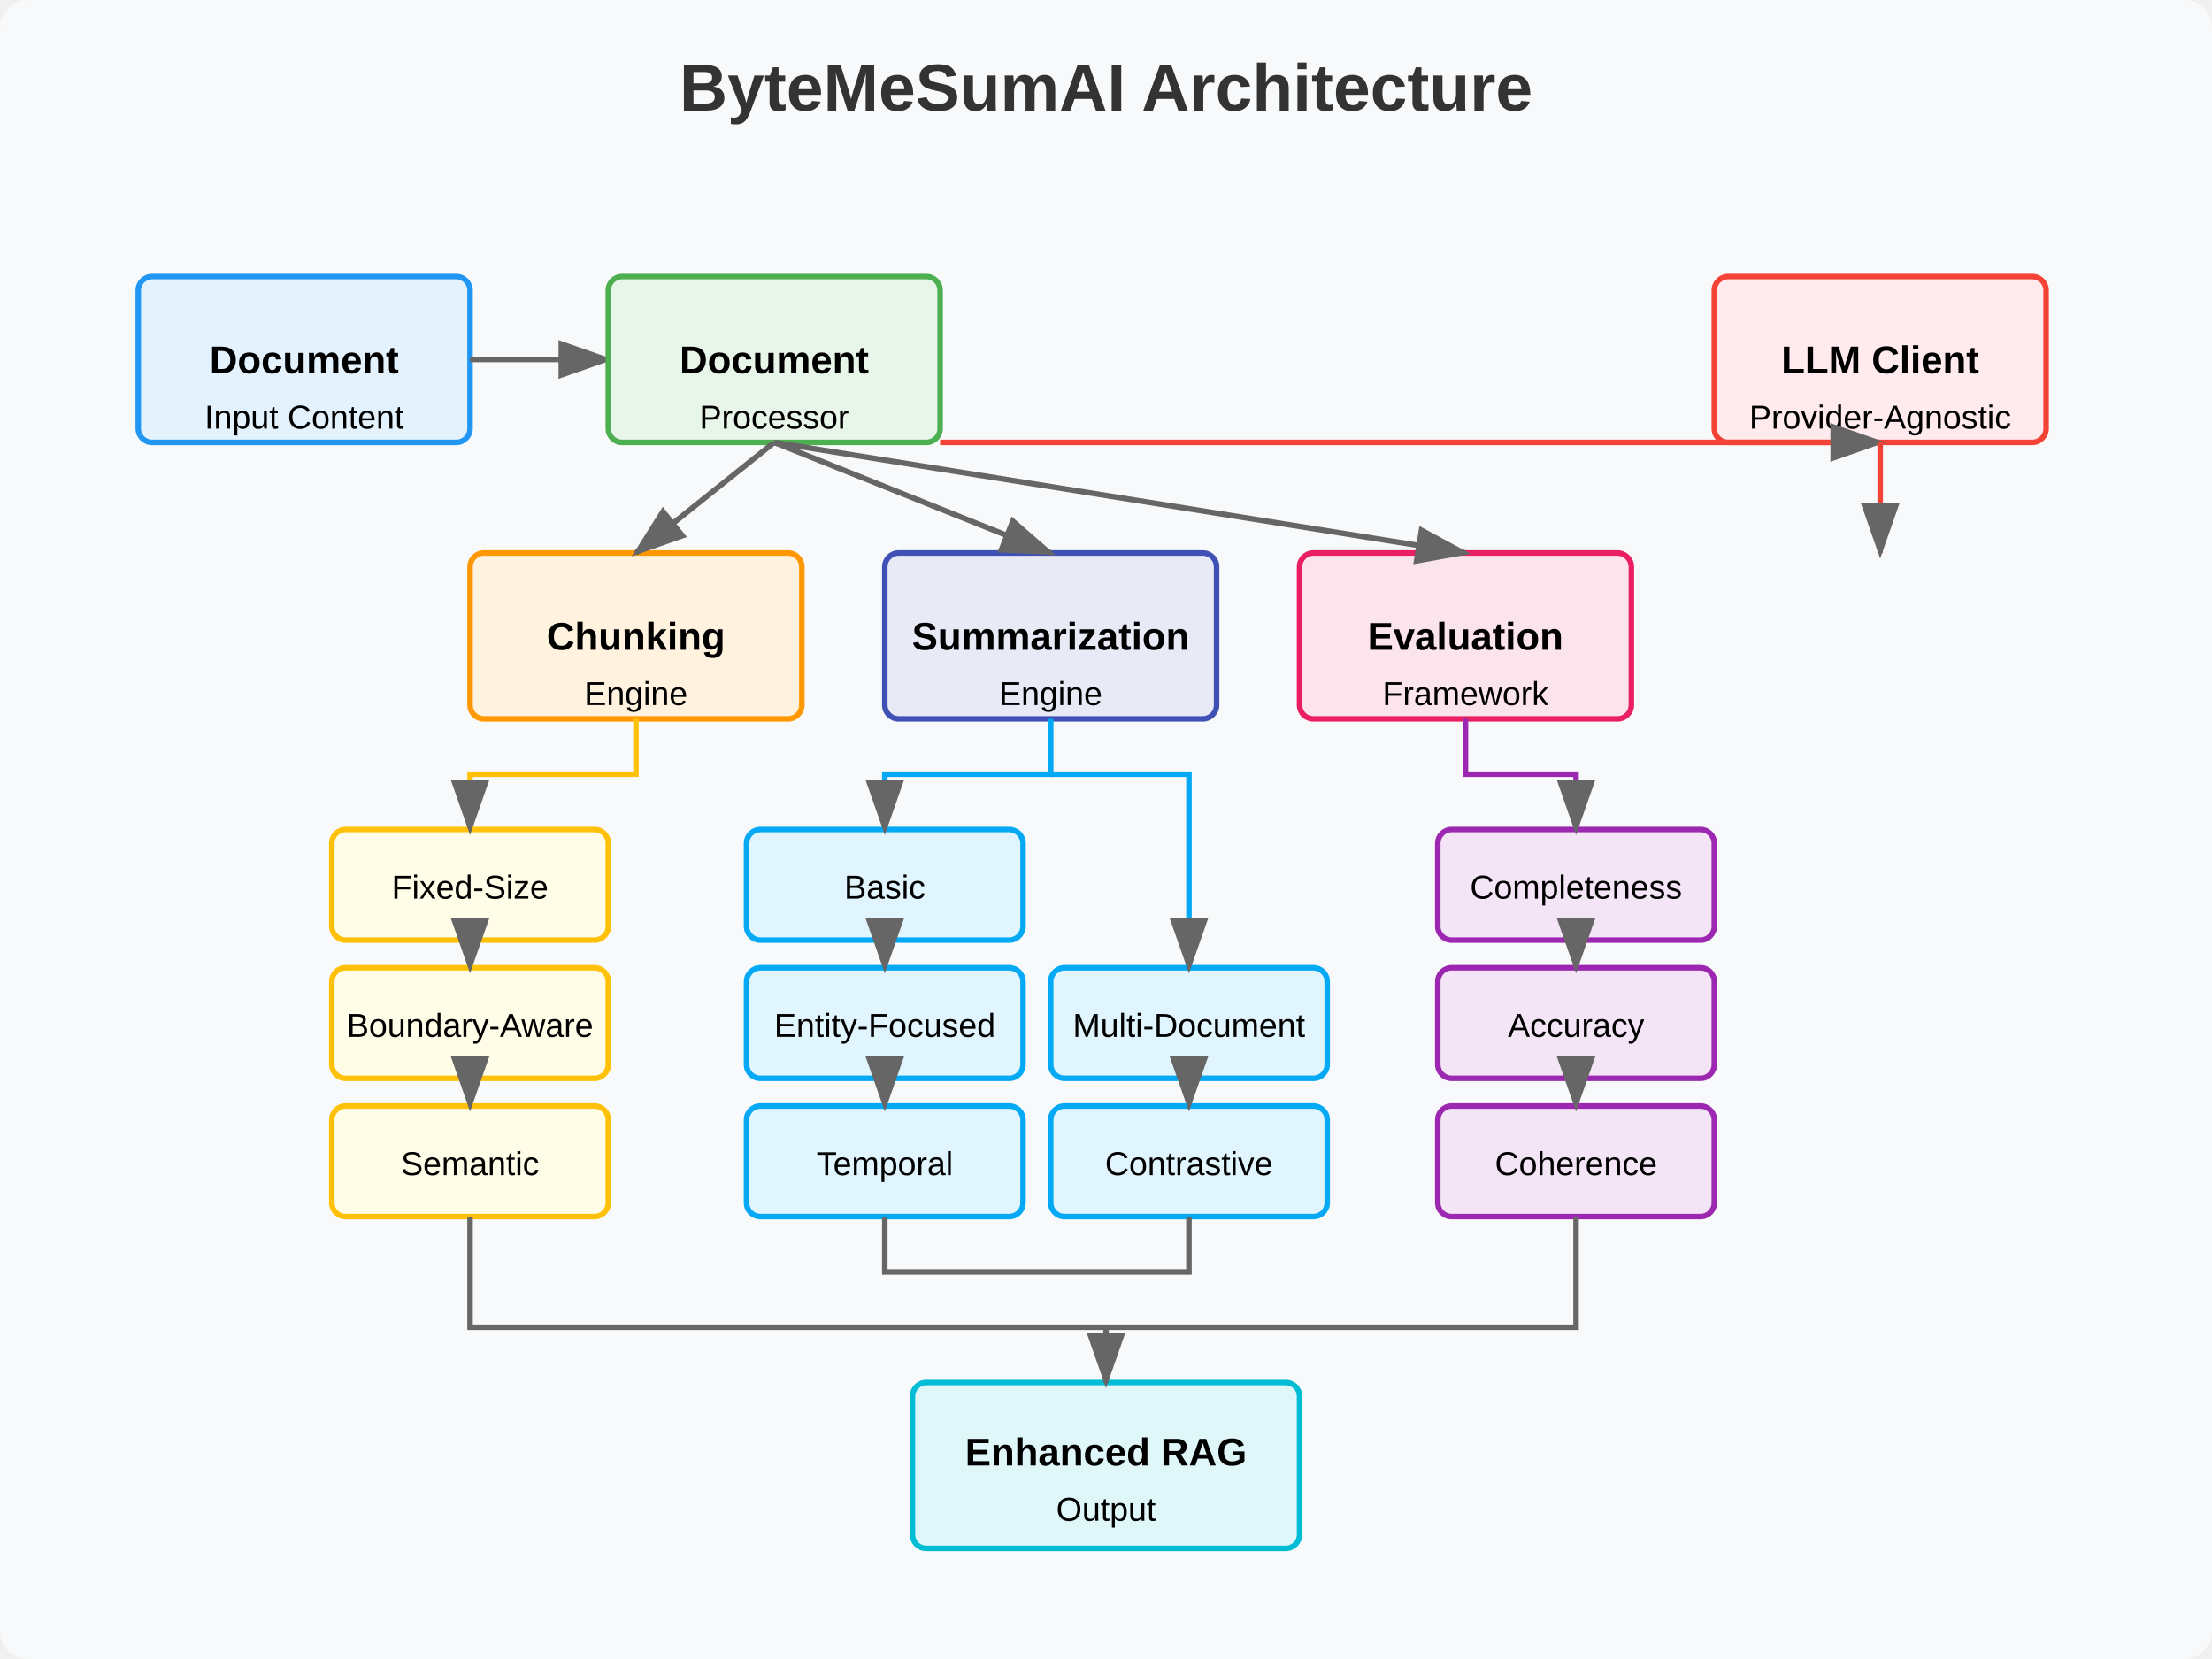
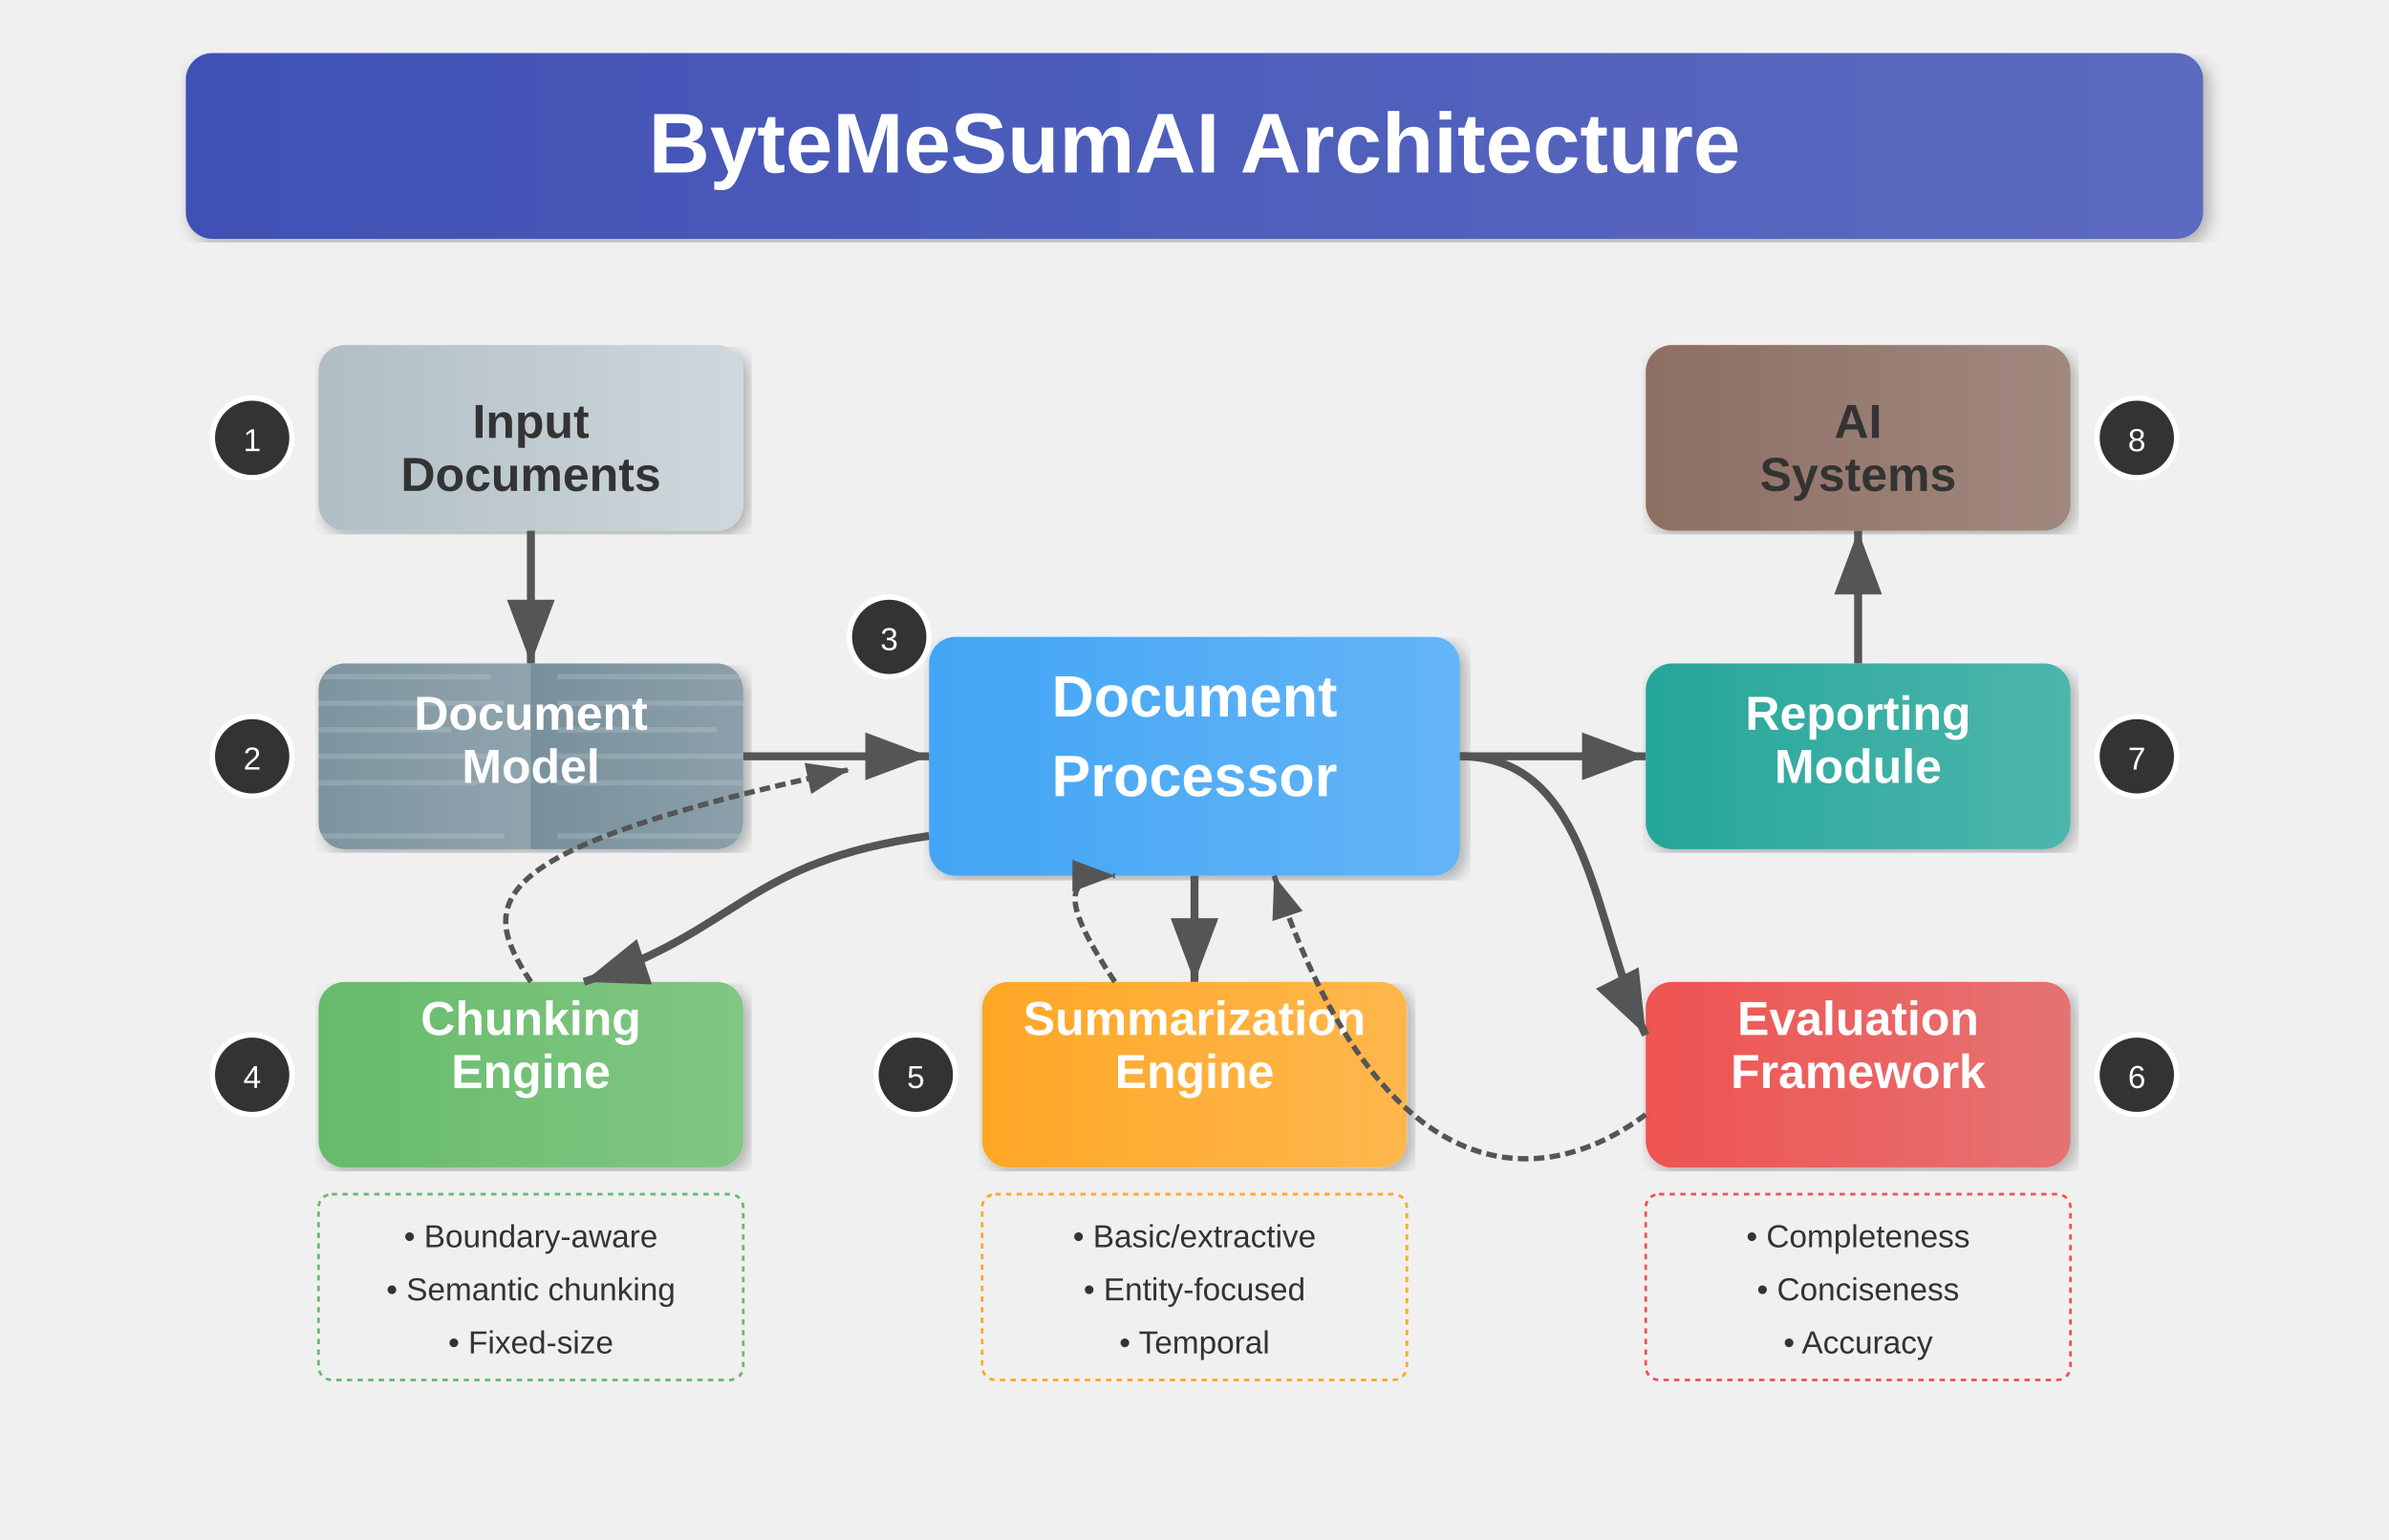
- <svg xmlns="http://www.w3.org/2000/svg" viewBox="0 0 800 600">
-   <rect width="800" height="600" fill="#f8f9fa" rx="10" ry="10" />
-   <text x="400" y="40" font-family="Arial, sans-serif" font-size="24" font-weight="bold" text-anchor="middle" fill="#333">ByteMeSumAI Architecture</text>
-   <rect x="50" y="100" width="120" height="60" fill="#e3f2fd" stroke="#2196f3" stroke-width="2" rx="5" ry="5" />
-   <text x="110" y="135" font-family="Arial, sans-serif" font-size="14" font-weight="bold" text-anchor="middle">Document</text>
-   <text x="110" y="155" font-family="Arial, sans-serif" font-size="12" text-anchor="middle">Input Content</text>
-   <path d="M170 130 L220 130" stroke="#666" stroke-width="2" fill="none" marker-end="url(#arrowhead)" />
-   <rect x="220" y="100" width="120" height="60" fill="#e8f5e9" stroke="#4caf50" stroke-width="2" rx="5" ry="5" />
-   <text x="280" y="135" font-family="Arial, sans-serif" font-size="14" font-weight="bold" text-anchor="middle">Document</text>
-   <text x="280" y="155" font-family="Arial, sans-serif" font-size="12" text-anchor="middle">Processor</text>
-   <rect x="170" y="200" width="120" height="60" fill="#fff3e0" stroke="#ff9800" stroke-width="2" rx="5" ry="5" />
-   <text x="230" y="235" font-family="Arial, sans-serif" font-size="14" font-weight="bold" text-anchor="middle">Chunking</text>
-   <text x="230" y="255" font-family="Arial, sans-serif" font-size="12" text-anchor="middle">Engine</text>
-   <rect x="320" y="200" width="120" height="60" fill="#e8eaf6" stroke="#3f51b5" stroke-width="2" rx="5" ry="5" />
-   <text x="380" y="235" font-family="Arial, sans-serif" font-size="14" font-weight="bold" text-anchor="middle">Summarization</text>
-   <text x="380" y="255" font-family="Arial, sans-serif" font-size="12" text-anchor="middle">Engine</text>
-   <rect x="470" y="200" width="120" height="60" fill="#fce4ec" stroke="#e91e63" stroke-width="2" rx="5" ry="5" />
-   <text x="530" y="235" font-family="Arial, sans-serif" font-size="14" font-weight="bold" text-anchor="middle">Evaluation</text>
-   <text x="530" y="255" font-family="Arial, sans-serif" font-size="12" text-anchor="middle">Framework</text>
-   <path d="M280 160 L230 200" stroke="#666" stroke-width="2" fill="none" marker-end="url(#arrowhead)" />
-   <path d="M280 160 L380 200" stroke="#666" stroke-width="2" fill="none" marker-end="url(#arrowhead)" />
-   <path d="M280 160 L530 200" stroke="#666" stroke-width="2" fill="none" marker-end="url(#arrowhead)" />
-   <rect x="120" y="300" width="100" height="40" fill="#fffde7" stroke="#ffc107" stroke-width="2" rx="5" ry="5" />
-   <text x="170" y="325" font-family="Arial, sans-serif" font-size="12" text-anchor="middle">Fixed-Size</text>
-   <rect x="120" y="350" width="100" height="40" fill="#fffde7" stroke="#ffc107" stroke-width="2" rx="5" ry="5" />
-   <text x="170" y="375" font-family="Arial, sans-serif" font-size="12" text-anchor="middle">Boundary-Aware</text>
-   <rect x="120" y="400" width="100" height="40" fill="#fffde7" stroke="#ffc107" stroke-width="2" rx="5" ry="5" />
-   <text x="170" y="425" font-family="Arial, sans-serif" font-size="12" text-anchor="middle">Semantic</text>
-   <path d="M230 260 L230 280 L170 280 L170 300" stroke="#ffc107" stroke-width="2" fill="none" marker-end="url(#arrowhead)" />
-   <path d="M170 340 L170 350" stroke="#ffc107" stroke-width="2" fill="none" marker-end="url(#arrowhead)" />
-   <path d="M170 390 L170 400" stroke="#ffc107" stroke-width="2" fill="none" marker-end="url(#arrowhead)" />
-   <rect x="270" y="300" width="100" height="40" fill="#e1f5fe" stroke="#03a9f4" stroke-width="2" rx="5" ry="5" />
-   <text x="320" y="325" font-family="Arial, sans-serif" font-size="12" text-anchor="middle">Basic</text>
-   <rect x="270" y="350" width="100" height="40" fill="#e1f5fe" stroke="#03a9f4" stroke-width="2" rx="5" ry="5" />
-   <text x="320" y="375" font-family="Arial, sans-serif" font-size="12" text-anchor="middle">Entity-Focused</text>
-   <rect x="270" y="400" width="100" height="40" fill="#e1f5fe" stroke="#03a9f4" stroke-width="2" rx="5" ry="5" />
-   <text x="320" y="425" font-family="Arial, sans-serif" font-size="12" text-anchor="middle">Temporal</text>
-   <rect x="380" y="350" width="100" height="40" fill="#e1f5fe" stroke="#03a9f4" stroke-width="2" rx="5" ry="5" />
-   <text x="430" y="375" font-family="Arial, sans-serif" font-size="12" text-anchor="middle">Multi-Document</text>
-   <rect x="380" y="400" width="100" height="40" fill="#e1f5fe" stroke="#03a9f4" stroke-width="2" rx="5" ry="5" />
-   <text x="430" y="425" font-family="Arial, sans-serif" font-size="12" text-anchor="middle">Contrastive</text>
-   <path d="M380 260 L380 280 L320 280 L320 300" stroke="#03a9f4" stroke-width="2" fill="none" marker-end="url(#arrowhead)" />
-   <path d="M320 340 L320 350" stroke="#03a9f4" stroke-width="2" fill="none" marker-end="url(#arrowhead)" />
-   <path d="M320 390 L320 400" stroke="#03a9f4" stroke-width="2" fill="none" marker-end="url(#arrowhead)" />
-   <path d="M380 280 L430 280 L430 350" stroke="#03a9f4" stroke-width="2" fill="none" marker-end="url(#arrowhead)" />
-   <path d="M430 390 L430 400" stroke="#03a9f4" stroke-width="2" fill="none" marker-end="url(#arrowhead)" />
-   <rect x="520" y="300" width="100" height="40" fill="#f3e5f5" stroke="#9c27b0" stroke-width="2" rx="5" ry="5" />
-   <text x="570" y="325" font-family="Arial, sans-serif" font-size="12" text-anchor="middle">Completeness</text>
-   <rect x="520" y="350" width="100" height="40" fill="#f3e5f5" stroke="#9c27b0" stroke-width="2" rx="5" ry="5" />
-   <text x="570" y="375" font-family="Arial, sans-serif" font-size="12" text-anchor="middle">Accuracy</text>
-   <rect x="520" y="400" width="100" height="40" fill="#f3e5f5" stroke="#9c27b0" stroke-width="2" rx="5" ry="5" />
-   <text x="570" y="425" font-family="Arial, sans-serif" font-size="12" text-anchor="middle">Coherence</text>
-   <path d="M530 260 L530 280 L570 280 L570 300" stroke="#9c27b0" stroke-width="2" fill="none" marker-end="url(#arrowhead)" />
-   <path d="M570 340 L570 350" stroke="#9c27b0" stroke-width="2" fill="none" marker-end="url(#arrowhead)" />
-   <path d="M570 390 L570 400" stroke="#9c27b0" stroke-width="2" fill="none" marker-end="url(#arrowhead)" />
-   <path d="M170 440 L170 480 L400 480" stroke="#666" stroke-width="2" fill="none" />
-   <path d="M320 440 L320 460 L400 460" stroke="#666" stroke-width="2" fill="none" />
-   <path d="M430 440 L430 460 L400 460" stroke="#666" stroke-width="2" fill="none" />
-   <path d="M570 440 L570 480 L400 480" stroke="#666" stroke-width="2" fill="none" />
-   <rect x="330" y="500" width="140" height="60" fill="#e0f7fa" stroke="#00bcd4" stroke-width="2" rx="5" ry="5" />
-   <text x="400" y="530" font-family="Arial, sans-serif" font-size="14" font-weight="bold" text-anchor="middle">Enhanced RAG</text>
-   <text x="400" y="550" font-family="Arial, sans-serif" font-size="12" text-anchor="middle">Output</text>
-   <path d="M400 480 L400 500" stroke="#666" stroke-width="2" fill="none" marker-end="url(#arrowhead)" />
-   <rect x="620" y="100" width="120" height="60" fill="#ffebee" stroke="#f44336" stroke-width="2" rx="5" ry="5" />
-   <text x="680" y="135" font-family="Arial, sans-serif" font-size="14" font-weight="bold" text-anchor="middle">LLM Client</text>
-   <text x="680" y="155" font-family="Arial, sans-serif" font-size="12" text-anchor="middle">Provider-Agnostic</text>
-   <path d="M340 160 L680 160 L680 160" stroke="#f44336" stroke-width="2" fill="none" marker-end="url(#arrowhead)" />
-   <path d="M680 160 L680 200" stroke="#f44336" stroke-width="2" fill="none" marker-end="url(#arrowhead)" />
+ <svg xmlns="http://www.w3.org/2000/svg" viewBox="0 0 900 580">
  <defs>
-     <marker id="arrowhead" markerWidth="10" markerHeight="7" refX="9" refY="3.5" orient="auto">
-       <polygon points="0 0, 10 3.5, 0 7" fill="#666" />
+     <filter id="shadow" x="-2%" y="-2%" width="104%" height="104%">
+       <feDropShadow dx="2" dy="2" stdDeviation="3" flood-opacity="0.3" />
+     </filter>
+     <linearGradient id="headerGradient" x1="0%" y1="0%" x2="100%" y2="0%">
+       <stop offset="0%" stop-color="#3F51B5" />
+       <stop offset="100%" stop-color="#5C6BC0" />
+     </linearGradient>
+     <linearGradient id="docGradient" x1="0%" y1="0%" x2="100%" y2="0%">
+       <stop offset="0%" stop-color="#78909C" />
+       <stop offset="100%" stop-color="#90A4AE" />
+     </linearGradient>
+     <linearGradient id="chunkGradient" x1="0%" y1="0%" x2="100%" y2="0%">
+       <stop offset="0%" stop-color="#66BB6A" />
+       <stop offset="100%" stop-color="#81C784" />
+     </linearGradient>
+     <linearGradient id="sumGradient" x1="0%" y1="0%" x2="100%" y2="0%">
+       <stop offset="0%" stop-color="#FFA726" />
+       <stop offset="100%" stop-color="#FFB74D" />
+     </linearGradient>
+     <linearGradient id="evalGradient" x1="0%" y1="0%" x2="100%" y2="0%">
+       <stop offset="0%" stop-color="#EF5350" />
+       <stop offset="100%" stop-color="#E57373" />
+     </linearGradient>
+     <linearGradient id="processorGradient" x1="0%" y1="0%" x2="100%" y2="0%">
+       <stop offset="0%" stop-color="#42A5F5" />
+       <stop offset="100%" stop-color="#64B5F6" />
+     </linearGradient>
+     <linearGradient id="reportingGradient" x1="0%" y1="0%" x2="100%" y2="0%">
+       <stop offset="0%" stop-color="#26A69A" />
+       <stop offset="100%" stop-color="#4DB6AC" />
+     </linearGradient>
+     <linearGradient id="inputGradient" x1="0%" y1="0%" x2="100%" y2="0%">
+       <stop offset="0%" stop-color="#B0BEC5" />
+       <stop offset="100%" stop-color="#CFD8DC" />
+     </linearGradient>
+     <linearGradient id="outputGradient" x1="0%" y1="0%" x2="100%" y2="0%">
+       <stop offset="0%" stop-color="#8D6E63" />
+       <stop offset="100%" stop-color="#A1887F" />
+     </linearGradient>
+     <pattern id="docPattern" patternUnits="userSpaceOnUse" width="100" height="100">
+       <rect width="100" height="100" fill="url(#docGradient)" />
+       <line x1="10" y1="15" x2="90" y2="15" stroke="rgba(255,255,255,0.15)" stroke-width="2" />
+       <line x1="10" y1="25" x2="80" y2="25" stroke="rgba(255,255,255,0.15)" stroke-width="2" />
+       <line x1="10" y1="35" x2="90" y2="35" stroke="rgba(255,255,255,0.15)" stroke-width="2" />
+       <line x1="10" y1="45" x2="75" y2="45" stroke="rgba(255,255,255,0.15)" stroke-width="2" />
+       <line x1="10" y1="55" x2="85" y2="55" stroke="rgba(255,255,255,0.15)" stroke-width="2" />
+       <line x1="10" y1="65" x2="90" y2="65" stroke="rgba(255,255,255,0.15)" stroke-width="2" />
+       <line x1="10" y1="75" x2="70" y2="75" stroke="rgba(255,255,255,0.15)" stroke-width="2" />
+       <line x1="10" y1="85" x2="85" y2="85" stroke="rgba(255,255,255,0.15)" stroke-width="2" />
+       <line x1="10" y1="95" x2="80" y2="95" stroke="rgba(255,255,255,0.15)" stroke-width="2" />
+     </pattern>
+     <marker id="arrowhead-small" markerWidth="8" markerHeight="6" refX="8" refY="3" orient="auto">
+       <polygon points="0 0, 8 3, 0 6" fill="#555" />
    </marker>
  </defs>
+   <rect x="70" y="20" width="760" height="70" rx="10" fill="url(#headerGradient)" filter="url(#shadow)" />
+   <text x="450" y="65" font-family="Segoe UI, Tenorite, Arial, sans-serif" font-size="32" fill="white" text-anchor="middle" font-weight="bold">ByteMeSumAI Architecture</text>
+   <rect x="120" y="130" width="160" height="70" rx="10" fill="url(#inputGradient)" filter="url(#shadow)" />
+   <text x="200" y="165" font-family="Segoe UI, Tenorite, Arial, sans-serif" font-size="18" fill="#333" text-anchor="middle" font-weight="bold">Input</text>
+   <text x="200" y="185" font-family="Segoe UI, Tenorite, Arial, sans-serif" font-size="18" fill="#333" text-anchor="middle" font-weight="bold">Documents</text>
+   <circle cx="95" cy="165" r="15" fill="#333" stroke="white" stroke-width="2" />
+   <text x="95" y="170" font-family="Segoe UI, Tenorite, Arial, sans-serif" font-size="12" fill="white" text-anchor="middle">1</text>
+   <rect x="120" y="250" width="160" height="70" rx="10" fill="url(#docPattern)" filter="url(#shadow)" />
+   <text x="200" y="275" font-family="Segoe UI, Tenorite, Arial, sans-serif" font-size="18" fill="white" text-anchor="middle" font-weight="bold">Document</text>
+   <text x="200" y="295" font-family="Segoe UI, Tenorite, Arial, sans-serif" font-size="18" fill="white" text-anchor="middle" font-weight="bold">Model</text>
+   <circle cx="95" cy="285" r="15" fill="#333" stroke="white" stroke-width="2" />
+   <text x="95" y="290" font-family="Segoe UI, Tenorite, Arial, sans-serif" font-size="12" fill="white" text-anchor="middle">2</text>
+   <rect x="350" y="240" width="200" height="90" rx="10" fill="url(#processorGradient)" filter="url(#shadow)" />
+   <text x="450" y="270" font-family="Segoe UI, Tenorite, Arial, sans-serif" font-size="22" fill="white" text-anchor="middle" font-weight="bold">Document</text>
+   <text x="450" y="300" font-family="Segoe UI, Tenorite, Arial, sans-serif" font-size="22" fill="white" text-anchor="middle" font-weight="bold">Processor</text>
+   <circle cx="335" cy="240" r="15" fill="#333" stroke="white" stroke-width="2" />
+   <text x="335" y="245" font-family="Segoe UI, Tenorite, Arial, sans-serif" font-size="12" fill="white" text-anchor="middle">3</text>
+   <rect x="120" y="370" width="160" height="70" rx="10" fill="url(#chunkGradient)" filter="url(#shadow)" />
+   <text x="200" y="390" font-family="Segoe UI, Tenorite, Arial, sans-serif" font-size="18" fill="white" text-anchor="middle" font-weight="bold">Chunking</text>
+   <text x="200" y="410" font-family="Segoe UI, Tenorite, Arial, sans-serif" font-size="18" fill="white" text-anchor="middle" font-weight="bold">Engine</text>
+   <circle cx="95" cy="405" r="15" fill="#333" stroke="white" stroke-width="2" />
+   <text x="95" y="410" font-family="Segoe UI, Tenorite, Arial, sans-serif" font-size="12" fill="white" text-anchor="middle">4</text>
+   <rect x="120" y="450" width="160" height="70" rx="5" fill="none" stroke="#66BB6A" stroke-width="1" stroke-dasharray="2,2" />
+   <text x="200" y="470" font-family="Segoe UI, Tenorite, Arial, sans-serif" font-size="12" fill="#333" text-anchor="middle">• Boundary-aware</text>
+   <text x="200" y="490" font-family="Segoe UI, Tenorite, Arial, sans-serif" font-size="12" fill="#333" text-anchor="middle">• Semantic chunking</text>
+   <text x="200" y="510" font-family="Segoe UI, Tenorite, Arial, sans-serif" font-size="12" fill="#333" text-anchor="middle">• Fixed-size</text>
+   <rect x="370" y="370" width="160" height="70" rx="10" fill="url(#sumGradient)" filter="url(#shadow)" />
+   <text x="450" y="390" font-family="Segoe UI, Tenorite, Arial, sans-serif" font-size="18" fill="white" text-anchor="middle" font-weight="bold">Summarization</text>
+   <text x="450" y="410" font-family="Segoe UI, Tenorite, Arial, sans-serif" font-size="18" fill="white" text-anchor="middle" font-weight="bold">Engine</text>
+   <circle cx="345" cy="405" r="15" fill="#333" stroke="white" stroke-width="2" />
+   <text x="345" y="410" font-family="Segoe UI, Tenorite, Arial, sans-serif" font-size="12" fill="white" text-anchor="middle">5</text>
+   <rect x="370" y="450" width="160" height="70" rx="5" fill="none" stroke="#FFA726" stroke-width="1" stroke-dasharray="2,2" />
+   <text x="450" y="470" font-family="Segoe UI, Tenorite, Arial, sans-serif" font-size="12" fill="#333" text-anchor="middle">• Basic/extractive</text>
+   <text x="450" y="490" font-family="Segoe UI, Tenorite, Arial, sans-serif" font-size="12" fill="#333" text-anchor="middle">• Entity-focused</text>
+   <text x="450" y="510" font-family="Segoe UI, Tenorite, Arial, sans-serif" font-size="12" fill="#333" text-anchor="middle">• Temporal</text>
+   <rect x="620" y="370" width="160" height="70" rx="10" fill="url(#evalGradient)" filter="url(#shadow)" />
+   <text x="700" y="390" font-family="Segoe UI, Tenorite, Arial, sans-serif" font-size="18" fill="white" text-anchor="middle" font-weight="bold">Evaluation</text>
+   <text x="700" y="410" font-family="Segoe UI, Tenorite, Arial, sans-serif" font-size="18" fill="white" text-anchor="middle" font-weight="bold">Framework</text>
+   <circle cx="805" cy="405" r="15" fill="#333" stroke="white" stroke-width="2" />
+   <text x="805" y="410" font-family="Segoe UI, Tenorite, Arial, sans-serif" font-size="12" fill="white" text-anchor="middle">6</text>
+   <rect x="620" y="450" width="160" height="70" rx="5" fill="none" stroke="#EF5350" stroke-width="1" stroke-dasharray="2,2" />
+   <text x="700" y="470" font-family="Segoe UI, Tenorite, Arial, sans-serif" font-size="12" fill="#333" text-anchor="middle">• Completeness</text>
+   <text x="700" y="490" font-family="Segoe UI, Tenorite, Arial, sans-serif" font-size="12" fill="#333" text-anchor="middle">• Conciseness</text>
+   <text x="700" y="510" font-family="Segoe UI, Tenorite, Arial, sans-serif" font-size="12" fill="#333" text-anchor="middle">• Accuracy</text>
+   <rect x="620" y="250" width="160" height="70" rx="10" fill="url(#reportingGradient)" filter="url(#shadow)" />
+   <text x="700" y="275" font-family="Segoe UI, Tenorite, Arial, sans-serif" font-size="18" fill="white" text-anchor="middle" font-weight="bold">Reporting</text>
+   <text x="700" y="295" font-family="Segoe UI, Tenorite, Arial, sans-serif" font-size="18" fill="white" text-anchor="middle" font-weight="bold">Module</text>
+   <circle cx="805" cy="285" r="15" fill="#333" stroke="white" stroke-width="2" />
+   <text x="805" y="290" font-family="Segoe UI, Tenorite, Arial, sans-serif" font-size="12" fill="white" text-anchor="middle">7</text>
+   <rect x="620" y="130" width="160" height="70" rx="10" fill="url(#outputGradient)" filter="url(#shadow)" />
+   <text x="700" y="165" font-family="Segoe UI, Tenorite, Arial, sans-serif" font-size="18" fill="#333" text-anchor="middle" font-weight="bold">AI</text>
+   <text x="700" y="185" font-family="Segoe UI, Tenorite, Arial, sans-serif" font-size="18" fill="#333" text-anchor="middle" font-weight="bold">Systems</text>
+   <circle cx="805" cy="165" r="15" fill="#333" stroke="white" stroke-width="2" />
+   <text x="805" y="170" font-family="Segoe UI, Tenorite, Arial, sans-serif" font-size="12" fill="white" text-anchor="middle">8</text>
+   <path d="M200 200 L200 250" stroke="#555" stroke-width="3" fill="none" marker-end="url(#arrowhead-small)" />
+   <path d="M280 285 L350 285" stroke="#555" stroke-width="3" fill="none" marker-end="url(#arrowhead-small)" />
+   <path d="M350 315 C280 325 280 350 220 370" stroke="#555" stroke-width="3" fill="none" marker-end="url(#arrowhead-small)" />
+   <path d="M200 370 C180 340 180 320 320 290" stroke="#555" stroke-width="2" fill="none" stroke-dasharray="4,2" marker-end="url(#arrowhead-small)" />
+   <path d="M450 330 L450 370" stroke="#555" stroke-width="3" fill="none" marker-end="url(#arrowhead-small)" />
+   <path d="M420 370 C400 340 400 330 420 330" stroke="#555" stroke-width="2" fill="none" stroke-dasharray="4,2" marker-end="url(#arrowhead-small)" />
+   <path d="M550 285 C600 285 600 350 620 390" stroke="#555" stroke-width="3" fill="none" marker-end="url(#arrowhead-small)" />
+   <path d="M620 420 C580 450 520 450 480 330" stroke="#555" stroke-width="2" fill="none" stroke-dasharray="4,2" marker-end="url(#arrowhead-small)" />
+   <path d="M550 285 L620 285" stroke="#555" stroke-width="3" fill="none" marker-end="url(#arrowhead-small)" />
+   <path d="M700 250 L700 200" stroke="#555" stroke-width="3" fill="none" marker-end="url(#arrowhead-small)" />
</svg>
